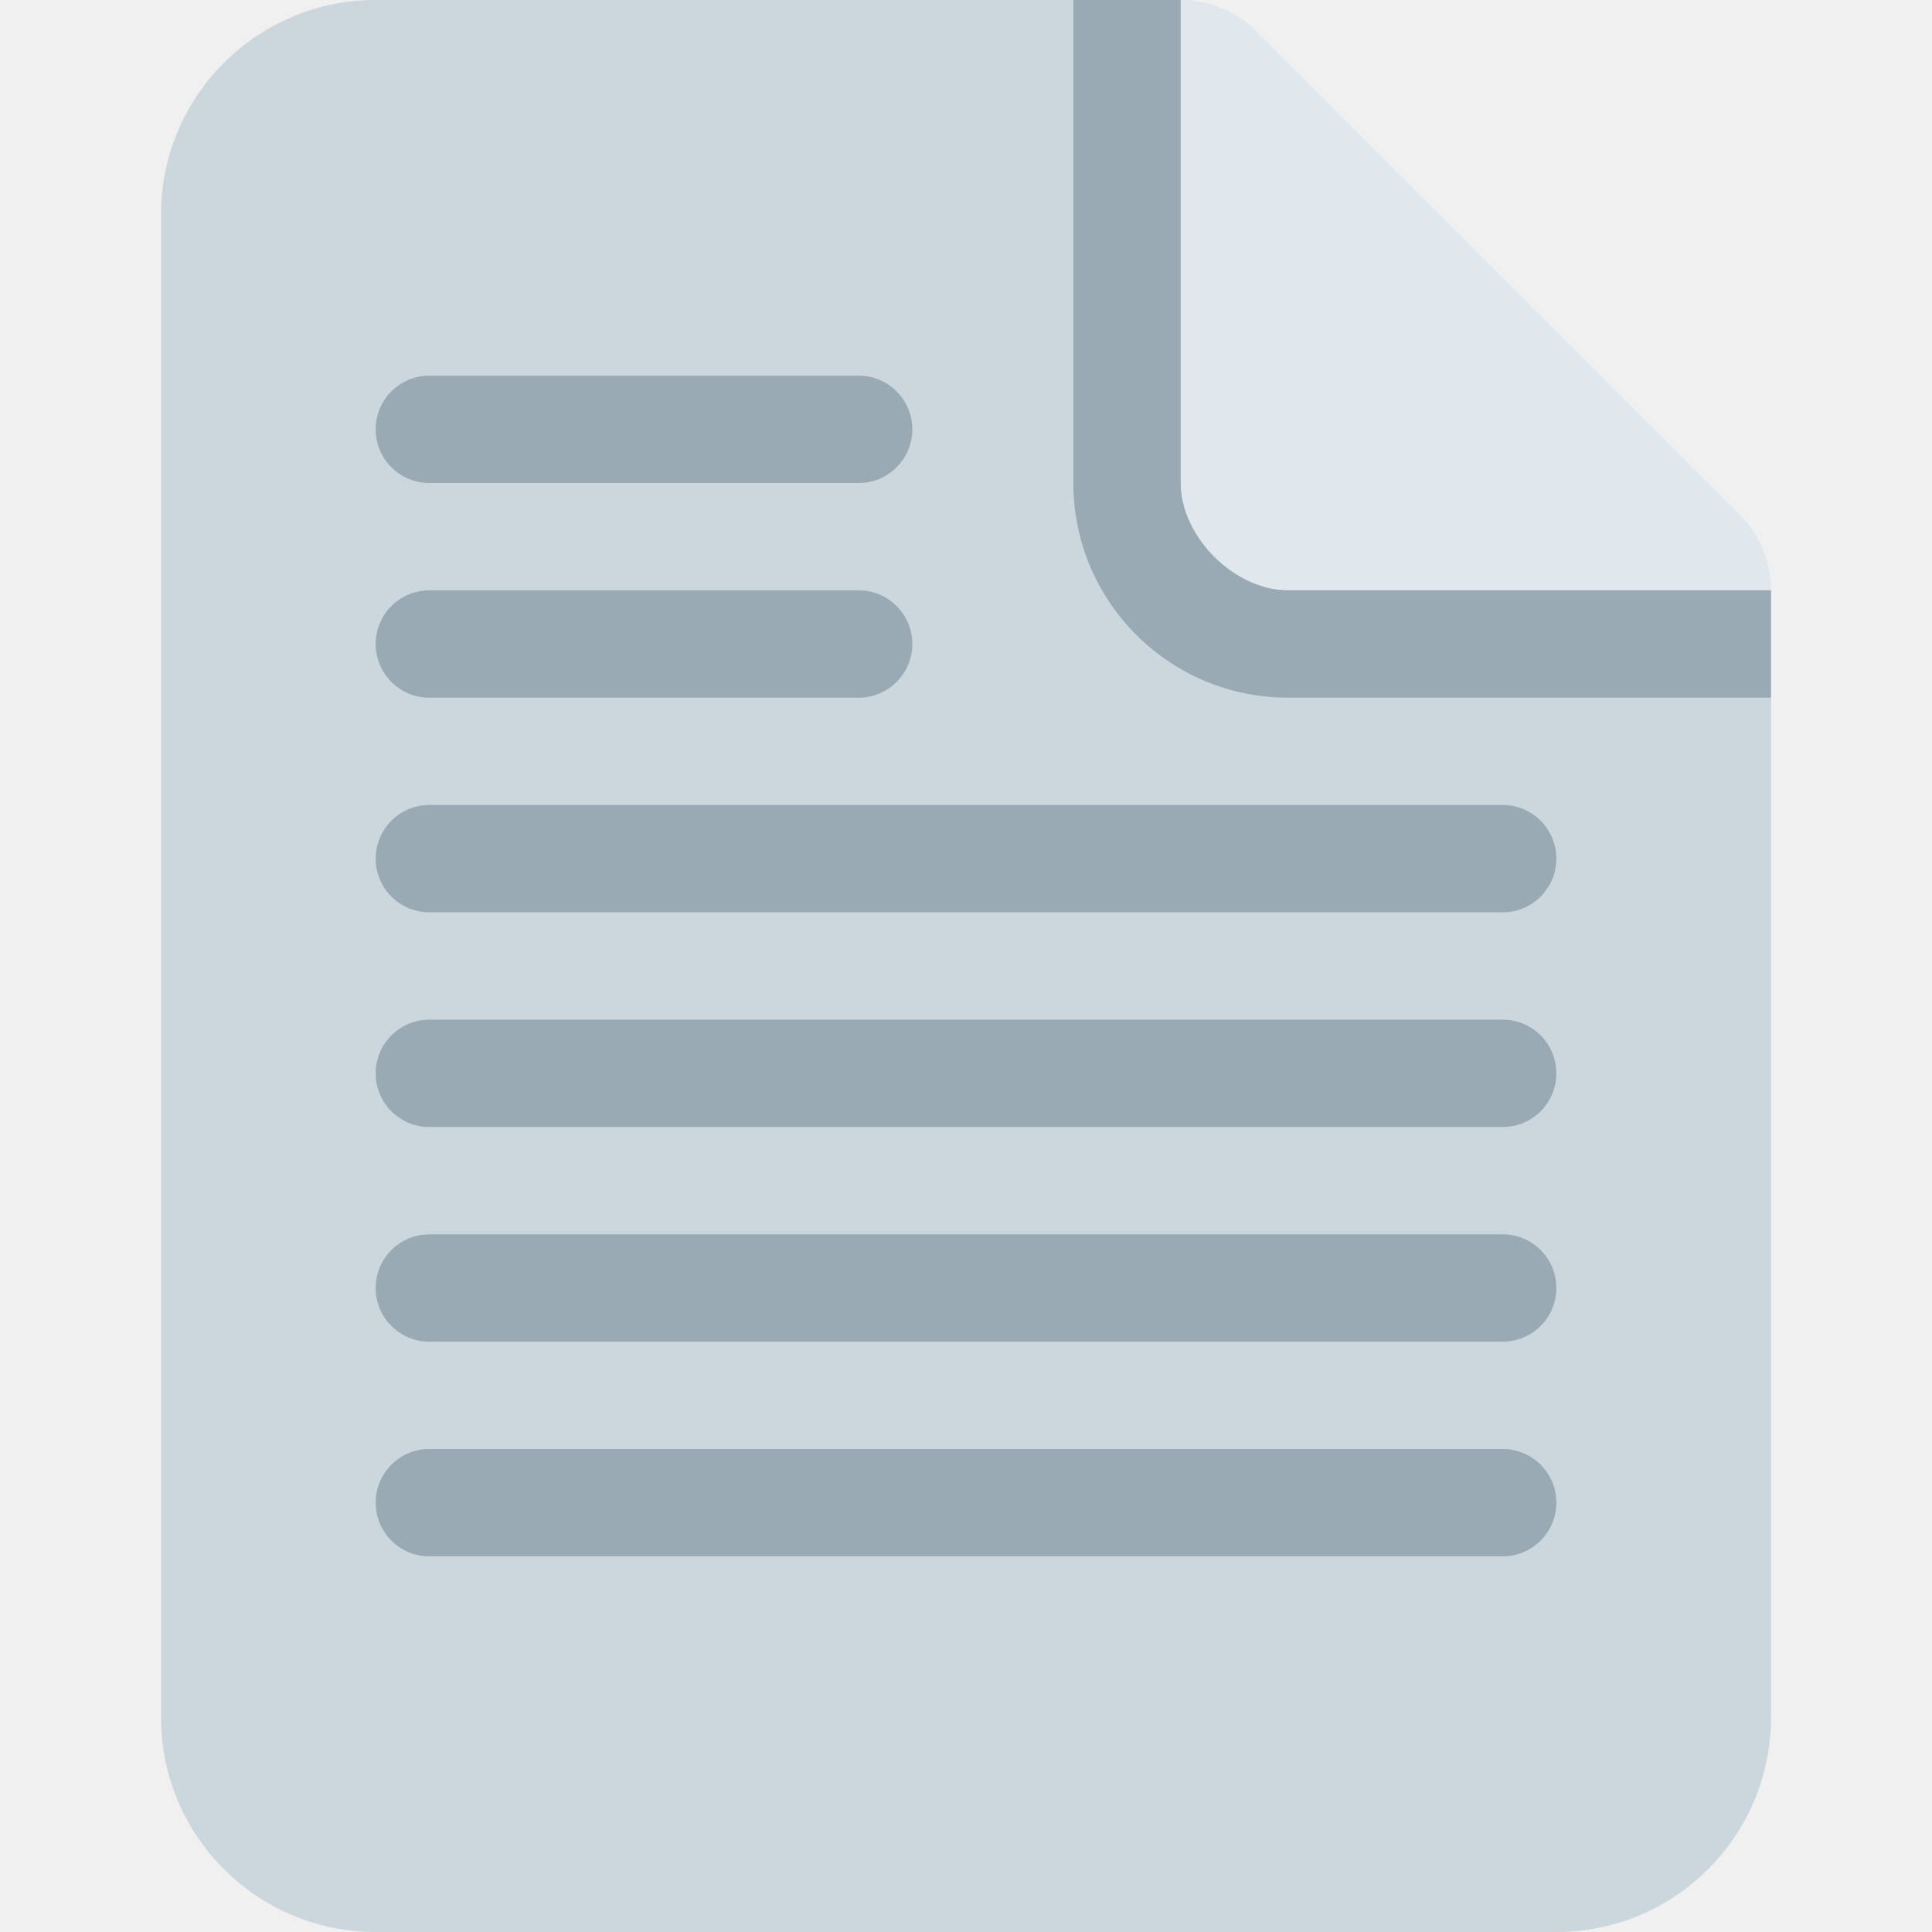
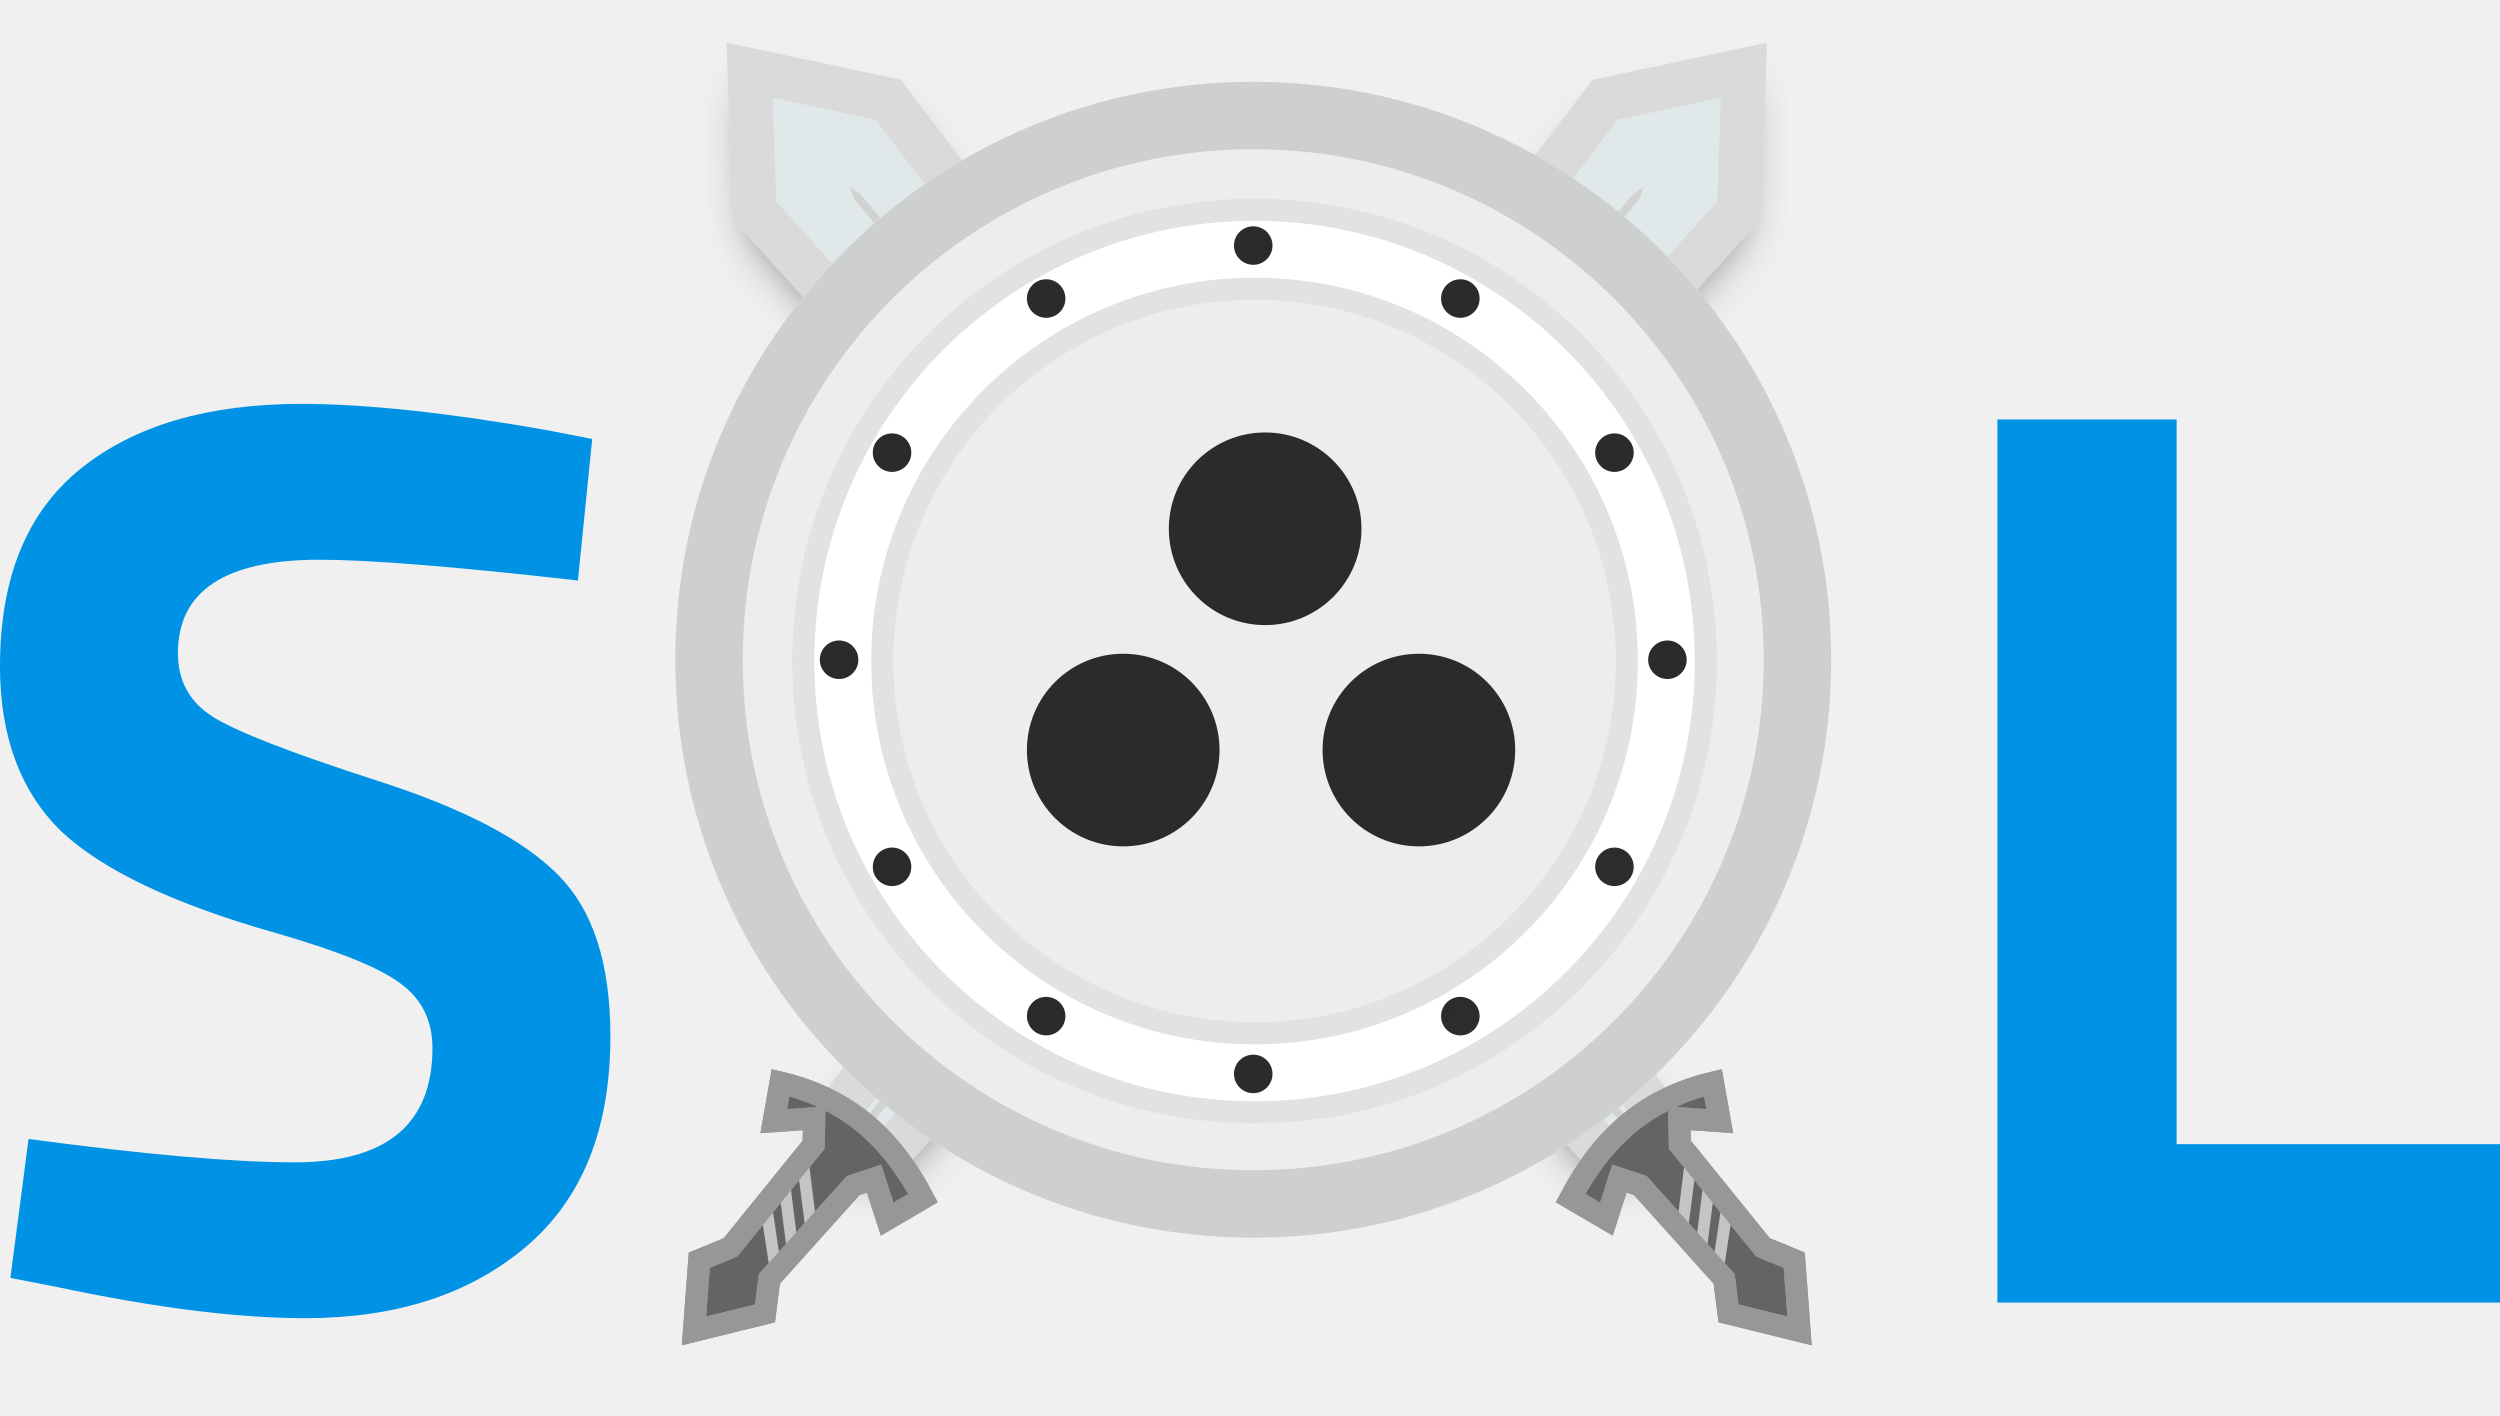
- <svg xmlns="http://www.w3.org/2000/svg" viewBox="0 0 36 36">
-   <path fill="#E1E8ED" d="M32.415 9.586l-9-9C23.054.225 22.553 0 22 0c-1.104 0-1.999.896-2 2 0 .552.224 1.053.586 1.415l-3.859 3.859 9 9 3.859-3.859c.362.361.862.585 1.414.585 1.104 0 2.001-.896 2-2 0-.552-.224-1.052-.585-1.414z" />
-   <path fill="#CCD6DD" d="M22 0H7C4.791 0 3 1.791 3 4v28c0 2.209 1.791 4 4 4h22c2.209 0 4-1.791 4-4V11h-9c-1 0-2-1-2-2V0z" />
-   <path fill="#99AAB5" d="M22 0h-2v9c0 2.209 1.791 4 4 4h9v-2h-9c-1 0-2-1-2-2V0zm-5 8c0 .552-.448 1-1 1H8c-.552 0-1-.448-1-1s.448-1 1-1h8c.552 0 1 .448 1 1zm0 4c0 .552-.448 1-1 1H8c-.552 0-1-.448-1-1s.448-1 1-1h8c.552 0 1 .448 1 1zm12 4c0 .552-.447 1-1 1H8c-.552 0-1-.448-1-1s.448-1 1-1h20c.553 0 1 .448 1 1zm0 4c0 .553-.447 1-1 1H8c-.552 0-1-.447-1-1 0-.553.448-1 1-1h20c.553 0 1 .447 1 1zm0 4c0 .553-.447 1-1 1H8c-.552 0-1-.447-1-1 0-.553.448-1 1-1h20c.553 0 1 .447 1 1zm0 4c0 .553-.447 1-1 1H8c-.552 0-1-.447-1-1 0-.553.448-1 1-1h20c.553 0 1 .447 1 1z" />
+ <svg xmlns="http://www.w3.org/2000/svg" width="113" height="64" viewBox="0 0 113 64" fill="none">
+   <g filter="url(#filter0_d_2_11)">
+     <path d="M72.865 52.509L34.102 9.51L33.88 3.171L40.154 4.512L75.151 50.658L72.865 52.509Z" fill="black" />
+   </g>
+   <path d="M72.865 52.509L34.102 9.51L33.88 3.171L40.154 4.512L75.151 50.658L72.865 52.509Z" fill="url(#paint0_linear_2_11)" />
+   <path d="M72.645 49.618L72.284 49.172L72.603 47.141L72.934 47.549L72.645 49.618Z" fill="white" />
+   <path d="M71.417 48.101L71.056 47.655L71.375 45.624L71.706 46.033L71.417 48.101Z" fill="white" />
+   <path d="M70.053 46.416L69.691 45.97L70.011 43.939L70.341 44.347L70.053 46.416Z" fill="white" />
+   <path d="M68.415 44.394L68.054 43.948L68.373 41.917L68.704 42.325L68.415 44.394Z" fill="white" />
+   <path d="M66.778 42.372L66.416 41.926L66.736 39.895L67.066 40.303L66.778 42.372Z" fill="white" />
+   <path d="M65.14 40.35L64.779 39.904L65.098 37.873L65.429 38.281L65.14 40.35Z" fill="white" />
+   <path d="M38.626 9.015L38.397 8.446L38.906 8.788L73.712 50.707L73.431 50.935L38.626 9.015Z" fill="#D2D2D2" />
+   <path fill-rule="evenodd" clip-rule="evenodd" d="M72.865 52.509L34.102 9.51L33.88 3.171L40.154 4.512L75.151 50.658L72.865 52.509Z" stroke="#DADADA" stroke-width="2" />
+   <path fill-rule="evenodd" clip-rule="evenodd" d="M70.987 54.152C71.748 52.71 72.652 51.566 73.697 50.719C74.743 49.873 75.985 49.279 77.426 48.938L77.733 50.676L75.903 50.545L75.931 51.742L79.688 56.382L81.099 56.961L81.339 60.156L78.13 59.365L77.931 57.805L74.141 53.584L73.196 53.273L72.609 55.103L70.987 54.152Z" fill="#646464" stroke="#979797" />
+   <path d="M77.856 57.766L77.406 57.211L77.879 54.032L78.342 54.604L77.856 57.766ZM77.092 56.904L76.635 56.34L77.045 53.035L77.516 53.617L77.092 56.904ZM76.255 55.907L75.798 55.342L76.209 52.039L76.681 52.622L76.255 55.907Z" fill="#C4C4C4" />
+   <path fill-rule="evenodd" clip-rule="evenodd" d="M70.987 54.152C71.748 52.71 72.652 51.566 73.697 50.719C74.743 49.873 75.985 49.279 77.426 48.938L77.733 50.676L75.903 50.545L75.931 51.742L79.688 56.382L81.099 56.961L81.339 60.156L78.13 59.365L77.931 57.805L74.141 53.584L73.196 53.273L72.609 55.103L70.987 54.152Z" stroke="#979797" />
+   <g filter="url(#filter1_d_2_11)">
+     <path d="M39.841 52.509L78.604 9.51L78.826 3.171L72.552 4.512L37.556 50.658L39.841 52.509Z" fill="black" />
+   </g>
+   <path d="M39.841 52.509L78.604 9.51L78.826 3.171L72.552 4.512L37.556 50.658L39.841 52.509Z" fill="url(#paint1_linear_2_11)" />
+   <path d="M40.061 49.618L40.422 49.172L40.103 47.141L39.773 47.549L40.061 49.618Z" fill="white" />
+   <path d="M41.289 48.101L41.651 47.655L41.331 45.624L41.001 46.033L41.289 48.101Z" fill="white" />
+   <path d="M42.654 46.416L43.015 45.97L42.696 43.939L42.365 44.347L42.654 46.416Z" fill="white" />
+   <path d="M44.291 44.394L44.653 43.948L44.333 41.917L44.003 42.325L44.291 44.394Z" fill="white" />
+   <path d="M45.929 42.372L46.29 41.926L45.971 39.895L45.64 40.303L45.929 42.372Z" fill="white" />
+   <path d="M47.566 40.35L47.928 39.904L47.608 37.873L47.278 38.281L47.566 40.35Z" fill="white" />
+   <path d="M74.081 9.015L74.309 8.446L73.8 8.788L38.995 50.707L39.275 50.935L74.081 9.015Z" fill="#D2D2D2" />
+   <path fill-rule="evenodd" clip-rule="evenodd" d="M39.841 52.509L78.604 9.51L78.826 3.171L72.552 4.512L37.556 50.658L39.841 52.509Z" stroke="#DADADA" stroke-width="2" />
+   <path fill-rule="evenodd" clip-rule="evenodd" d="M41.72 54.152C40.958 52.71 40.055 51.566 39.009 50.719C37.964 49.873 36.721 49.279 35.281 48.938L34.974 50.676L36.803 50.545L36.776 51.742L33.019 56.382L31.608 56.961L31.368 60.156L34.577 59.365L34.776 57.805L38.566 53.584L39.51 53.273L40.098 55.103L41.72 54.152Z" fill="#646464" stroke="#979797" />
+   <path d="M34.851 57.766L35.3 57.211L34.828 54.032L34.364 54.604L34.851 57.766ZM35.615 56.904L36.072 56.34L35.661 53.035L35.19 53.617L35.615 56.904ZM36.451 55.907L36.909 55.342L36.498 52.039L36.026 52.622L36.451 55.907Z" fill="#C4C4C4" />
+   <path fill-rule="evenodd" clip-rule="evenodd" d="M41.72 54.152C40.958 52.71 40.055 51.566 39.009 50.719C37.964 49.873 36.721 49.279 35.281 48.938L34.974 50.676L36.803 50.545L36.776 51.742L33.019 56.382L31.608 56.961L31.368 60.156L34.577 59.365L34.776 57.805L38.566 53.584L39.51 53.273L40.098 55.103L41.72 54.152Z" stroke="#979797" />
+   <path d="M56.647 55.942C71.074 55.942 82.769 44.247 82.769 29.82C82.769 15.393 71.074 3.698 56.647 3.698C42.22 3.698 30.525 15.393 30.525 29.82C30.525 44.247 42.22 55.942 56.647 55.942Z" fill="url(#paint2_linear_2_11)" />
+   <path fill-rule="evenodd" clip-rule="evenodd" d="M82.769 29.82C82.769 15.393 71.074 3.698 56.647 3.698C42.22 3.698 30.525 15.393 30.525 29.82C30.525 44.247 42.22 55.942 56.647 55.942C71.074 55.942 82.769 44.247 82.769 29.82ZM33.572 29.82C33.572 17.076 43.903 6.746 56.647 6.746C69.39 6.746 79.721 17.076 79.721 29.82C79.721 42.564 69.39 52.895 56.647 52.895C43.903 52.895 33.572 42.564 33.572 29.82Z" fill="#CED0D0" />
+   <path d="M56.706 9.481C67.971 9.481 77.103 18.614 77.103 29.879C77.103 41.144 67.971 50.277 56.706 50.277C45.44 50.277 36.308 41.144 36.308 29.879C36.308 18.614 45.44 9.481 56.706 9.481ZM56.706 13.053C47.413 13.053 39.879 20.586 39.879 29.879C39.879 39.172 47.413 46.705 56.706 46.705C65.998 46.705 73.532 39.172 73.532 29.879C73.532 20.586 65.998 13.053 56.706 13.053Z" fill="white" stroke="#E2E2E2" />
+   <path fill-rule="evenodd" clip-rule="evenodd" d="M57.517 11.099C57.517 11.58 57.128 11.97 56.647 11.97C56.166 11.97 55.776 11.58 55.776 11.099C55.776 10.618 56.166 10.229 56.647 10.229C57.128 10.229 57.517 10.618 57.517 11.099ZM61.538 23.901C61.538 26.306 59.589 28.255 57.185 28.255C54.78 28.255 52.831 26.306 52.831 23.901C52.831 21.497 54.78 19.547 57.185 19.547C59.589 19.547 61.538 21.497 61.538 23.901ZM55.123 33.902C55.123 36.307 53.174 38.256 50.769 38.256C48.365 38.256 46.416 36.307 46.416 33.902C46.416 31.498 48.365 29.549 50.769 29.549C53.174 29.549 55.123 31.498 55.123 33.902ZM64.134 38.256C66.538 38.256 68.487 36.307 68.487 33.902C68.487 31.498 66.538 29.549 64.134 29.549C61.729 29.549 59.78 31.498 59.78 33.902C59.78 36.307 61.729 38.256 64.134 38.256ZM66.007 14.365C66.488 14.365 66.878 13.975 66.878 13.494C66.878 13.013 66.488 12.623 66.007 12.623C65.526 12.623 65.136 13.013 65.136 13.494C65.136 13.975 65.526 14.365 66.007 14.365ZM73.844 20.46C73.844 20.941 73.454 21.331 72.973 21.331C72.492 21.331 72.102 20.941 72.102 20.46C72.102 19.979 72.492 19.589 72.973 19.589C73.454 19.589 73.844 19.979 73.844 20.46ZM75.368 30.691C75.848 30.691 76.238 30.301 76.238 29.82C76.238 29.339 75.848 28.95 75.368 28.95C74.887 28.95 74.497 29.339 74.497 29.82C74.497 30.301 74.887 30.691 75.368 30.691ZM73.844 39.181C73.844 39.662 73.454 40.051 72.973 40.051C72.492 40.051 72.102 39.662 72.102 39.181C72.102 38.7 72.492 38.31 72.973 38.31C73.454 38.31 73.844 38.7 73.844 39.181ZM66.007 46.8C66.488 46.8 66.878 46.41 66.878 45.929C66.878 45.448 66.488 45.058 66.007 45.058C65.526 45.058 65.136 45.448 65.136 45.929C65.136 46.41 65.526 46.8 66.007 46.8ZM48.157 45.929C48.157 46.41 47.767 46.8 47.286 46.8C46.805 46.8 46.416 46.41 46.416 45.929C46.416 45.448 46.805 45.058 47.286 45.058C47.767 45.058 48.157 45.448 48.157 45.929ZM40.32 40.051C40.801 40.051 41.191 39.662 41.191 39.181C41.191 38.7 40.801 38.31 40.32 38.31C39.84 38.31 39.45 38.7 39.45 39.181C39.45 39.662 39.84 40.051 40.32 40.051ZM38.797 29.82C38.797 30.301 38.407 30.691 37.926 30.691C37.445 30.691 37.055 30.301 37.055 29.82C37.055 29.339 37.445 28.95 37.926 28.95C38.407 28.95 38.797 29.339 38.797 29.82ZM40.32 21.331C40.801 21.331 41.191 20.941 41.191 20.46C41.191 19.979 40.801 19.589 40.32 19.589C39.84 19.589 39.45 19.979 39.45 20.46C39.45 20.941 39.84 21.331 40.32 21.331ZM48.157 13.494C48.157 13.975 47.767 14.365 47.286 14.365C46.805 14.365 46.416 13.975 46.416 13.494C46.416 13.013 46.805 12.623 47.286 12.623C47.767 12.623 48.157 13.013 48.157 13.494Z" fill="url(#paint3_radial_2_11)" />
+   <path d="M56.647 49.412C57.128 49.412 57.517 49.022 57.517 48.541C57.517 48.06 57.128 47.67 56.647 47.67C56.166 47.67 55.776 48.06 55.776 48.541C55.776 49.022 56.166 49.412 56.647 49.412Z" fill="url(#paint4_radial_2_11)" />
+   <path d="M14.441 25.3C10.175 25.3 8.042 26.709 8.042 29.527C8.042 30.779 8.57 31.738 9.627 32.403C10.684 33.068 13.149 34.027 17.023 35.279C20.937 36.532 23.676 37.96 25.242 39.565C26.807 41.13 27.59 43.556 27.59 46.844C27.59 51.031 26.318 54.201 23.774 56.353C21.23 58.506 17.904 59.582 13.795 59.582C10.742 59.582 7.005 59.112 2.583 58.173L0.47 57.762L1.291 51.481C6.535 52.185 10.547 52.538 13.325 52.538C17.473 52.538 19.547 50.816 19.547 47.372C19.547 46.12 19.058 45.141 18.08 44.437C17.141 43.733 15.243 42.969 12.386 42.148C7.846 40.856 4.637 39.33 2.759 37.569C0.92 35.769 0 33.284 0 30.114C0 26.122 1.213 23.148 3.639 21.191C6.066 19.234 9.392 18.256 13.619 18.256C16.515 18.256 20.193 18.647 24.654 19.43L26.768 19.841L26.122 26.239C20.604 25.613 16.71 25.3 14.441 25.3Z" fill="#0092E5" />
+   <path d="M113 58.877H90.283V18.96H98.383V51.716H113V58.877Z" fill="#0092E5" />
+   <defs>
+     <filter id="filter0_d_2_11" x="31.88" y="2.171" width="45.27" height="53.338" filterUnits="userSpaceOnUse" color-interpolation-filters="sRGB">
+       <feFlood flood-opacity="0" result="BackgroundImageFix" />
+       <feColorMatrix in="SourceAlpha" type="matrix" values="0 0 0 0 0 0 0 0 0 0 0 0 0 0 0 0 0 0 127 0" result="hardAlpha" />
+       <feOffset dy="1" />
+       <feGaussianBlur stdDeviation="1" />
+       <feColorMatrix type="matrix" values="0 0 0 0 0 0 0 0 0 0 0 0 0 0 0 0 0 0 0.5 0" />
+       <feBlend mode="normal" in2="BackgroundImageFix" result="effect1_dropShadow_2_11" />
+       <feBlend mode="normal" in="SourceGraphic" in2="effect1_dropShadow_2_11" result="shape" />
+     </filter>
+     <filter id="filter1_d_2_11" x="35.556" y="2.171" width="45.27" height="53.338" filterUnits="userSpaceOnUse" color-interpolation-filters="sRGB">
+       <feFlood flood-opacity="0" result="BackgroundImageFix" />
+       <feColorMatrix in="SourceAlpha" type="matrix" values="0 0 0 0 0 0 0 0 0 0 0 0 0 0 0 0 0 0 127 0" result="hardAlpha" />
+       <feOffset dy="1" />
+       <feGaussianBlur stdDeviation="1" />
+       <feColorMatrix type="matrix" values="0 0 0 0 0 0 0 0 0 0 0 0 0 0 0 0 0 0 0.5 0" />
+       <feBlend mode="normal" in2="BackgroundImageFix" result="effect1_dropShadow_2_11" />
+       <feBlend mode="normal" in="SourceGraphic" in2="effect1_dropShadow_2_11" result="shape" />
+     </filter>
+     <linearGradient id="paint0_linear_2_11" x1="-1083.35" y1="-1933.33" x2="-990.692" y2="-4309.49" gradientUnits="userSpaceOnUse">
+       <stop stop-color="#E0E8EA" />
+       <stop offset="0.207" stop-color="#808080" />
+       <stop offset="0.676" stop-color="#191918" />
+       <stop offset="1" stop-color="#C2C2C2" />
+     </linearGradient>
+     <linearGradient id="paint1_linear_2_11" x1="1196.05" y1="-1933.33" x2="1103.4" y2="-4309.49" gradientUnits="userSpaceOnUse">
+       <stop stop-color="#E0E8EA" />
+       <stop offset="0.207" stop-color="#808080" />
+       <stop offset="0.676" stop-color="#191918" />
+       <stop offset="1" stop-color="#C2C2C2" />
+     </linearGradient>
+     <linearGradient id="paint2_linear_2_11" x1="463.496" y1="-264.397" x2="5142.03" y2="5503.55" gradientUnits="userSpaceOnUse">
+       <stop stop-color="#EDEDED" />
+       <stop offset="0.475" stop-color="#757575" />
+       <stop offset="1" stop-color="#E4E4E4" />
+     </linearGradient>
+     <radialGradient id="paint3_radial_2_11" cx="0" cy="0" r="1" gradientUnits="userSpaceOnUse" gradientTransform="translate(133.489 94.3517) scale(86.41 80.6494)">
+       <stop stop-color="#626262" />
+       <stop offset="1" stop-color="#2C2B2B" />
+     </radialGradient>
+     <radialGradient id="paint4_radial_2_11" cx="0" cy="0" r="1" gradientUnits="userSpaceOnUse" gradientTransform="translate(142.85 135.408) scale(86.41)">
+       <stop stop-color="#626262" />
+       <stop offset="1" stop-color="#2C2B2B" />
+     </radialGradient>
+   </defs>
</svg>
